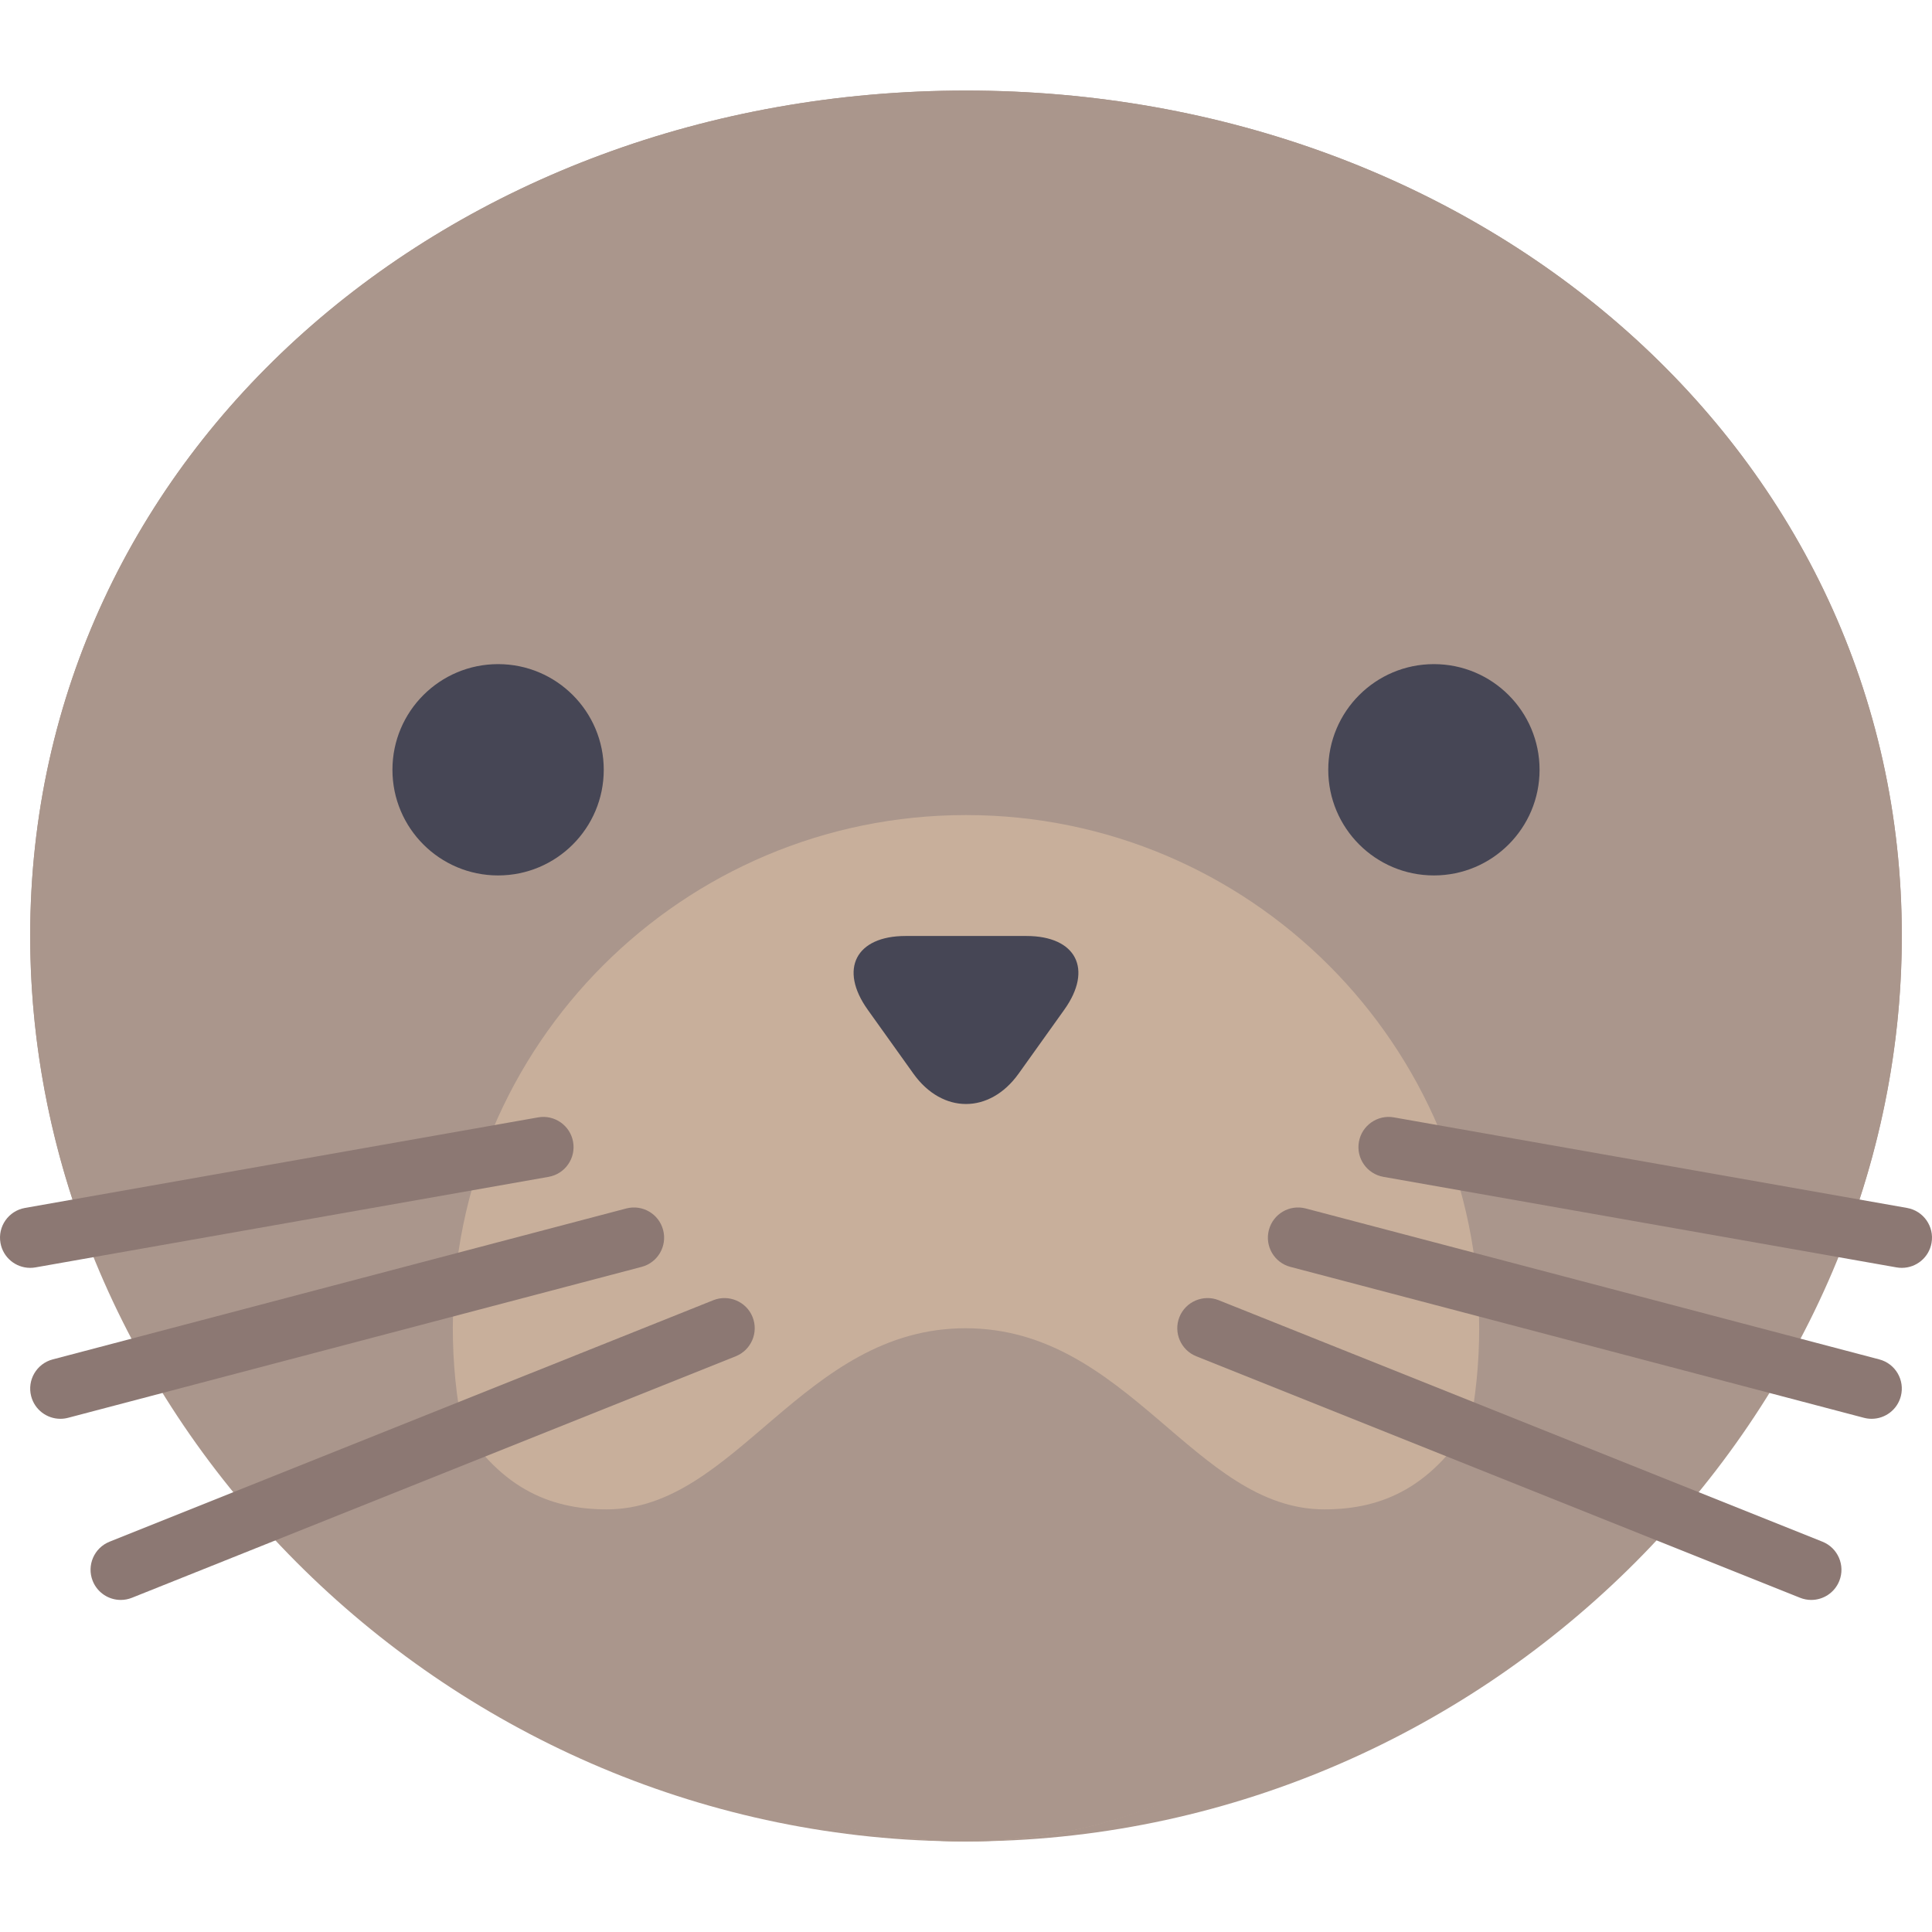
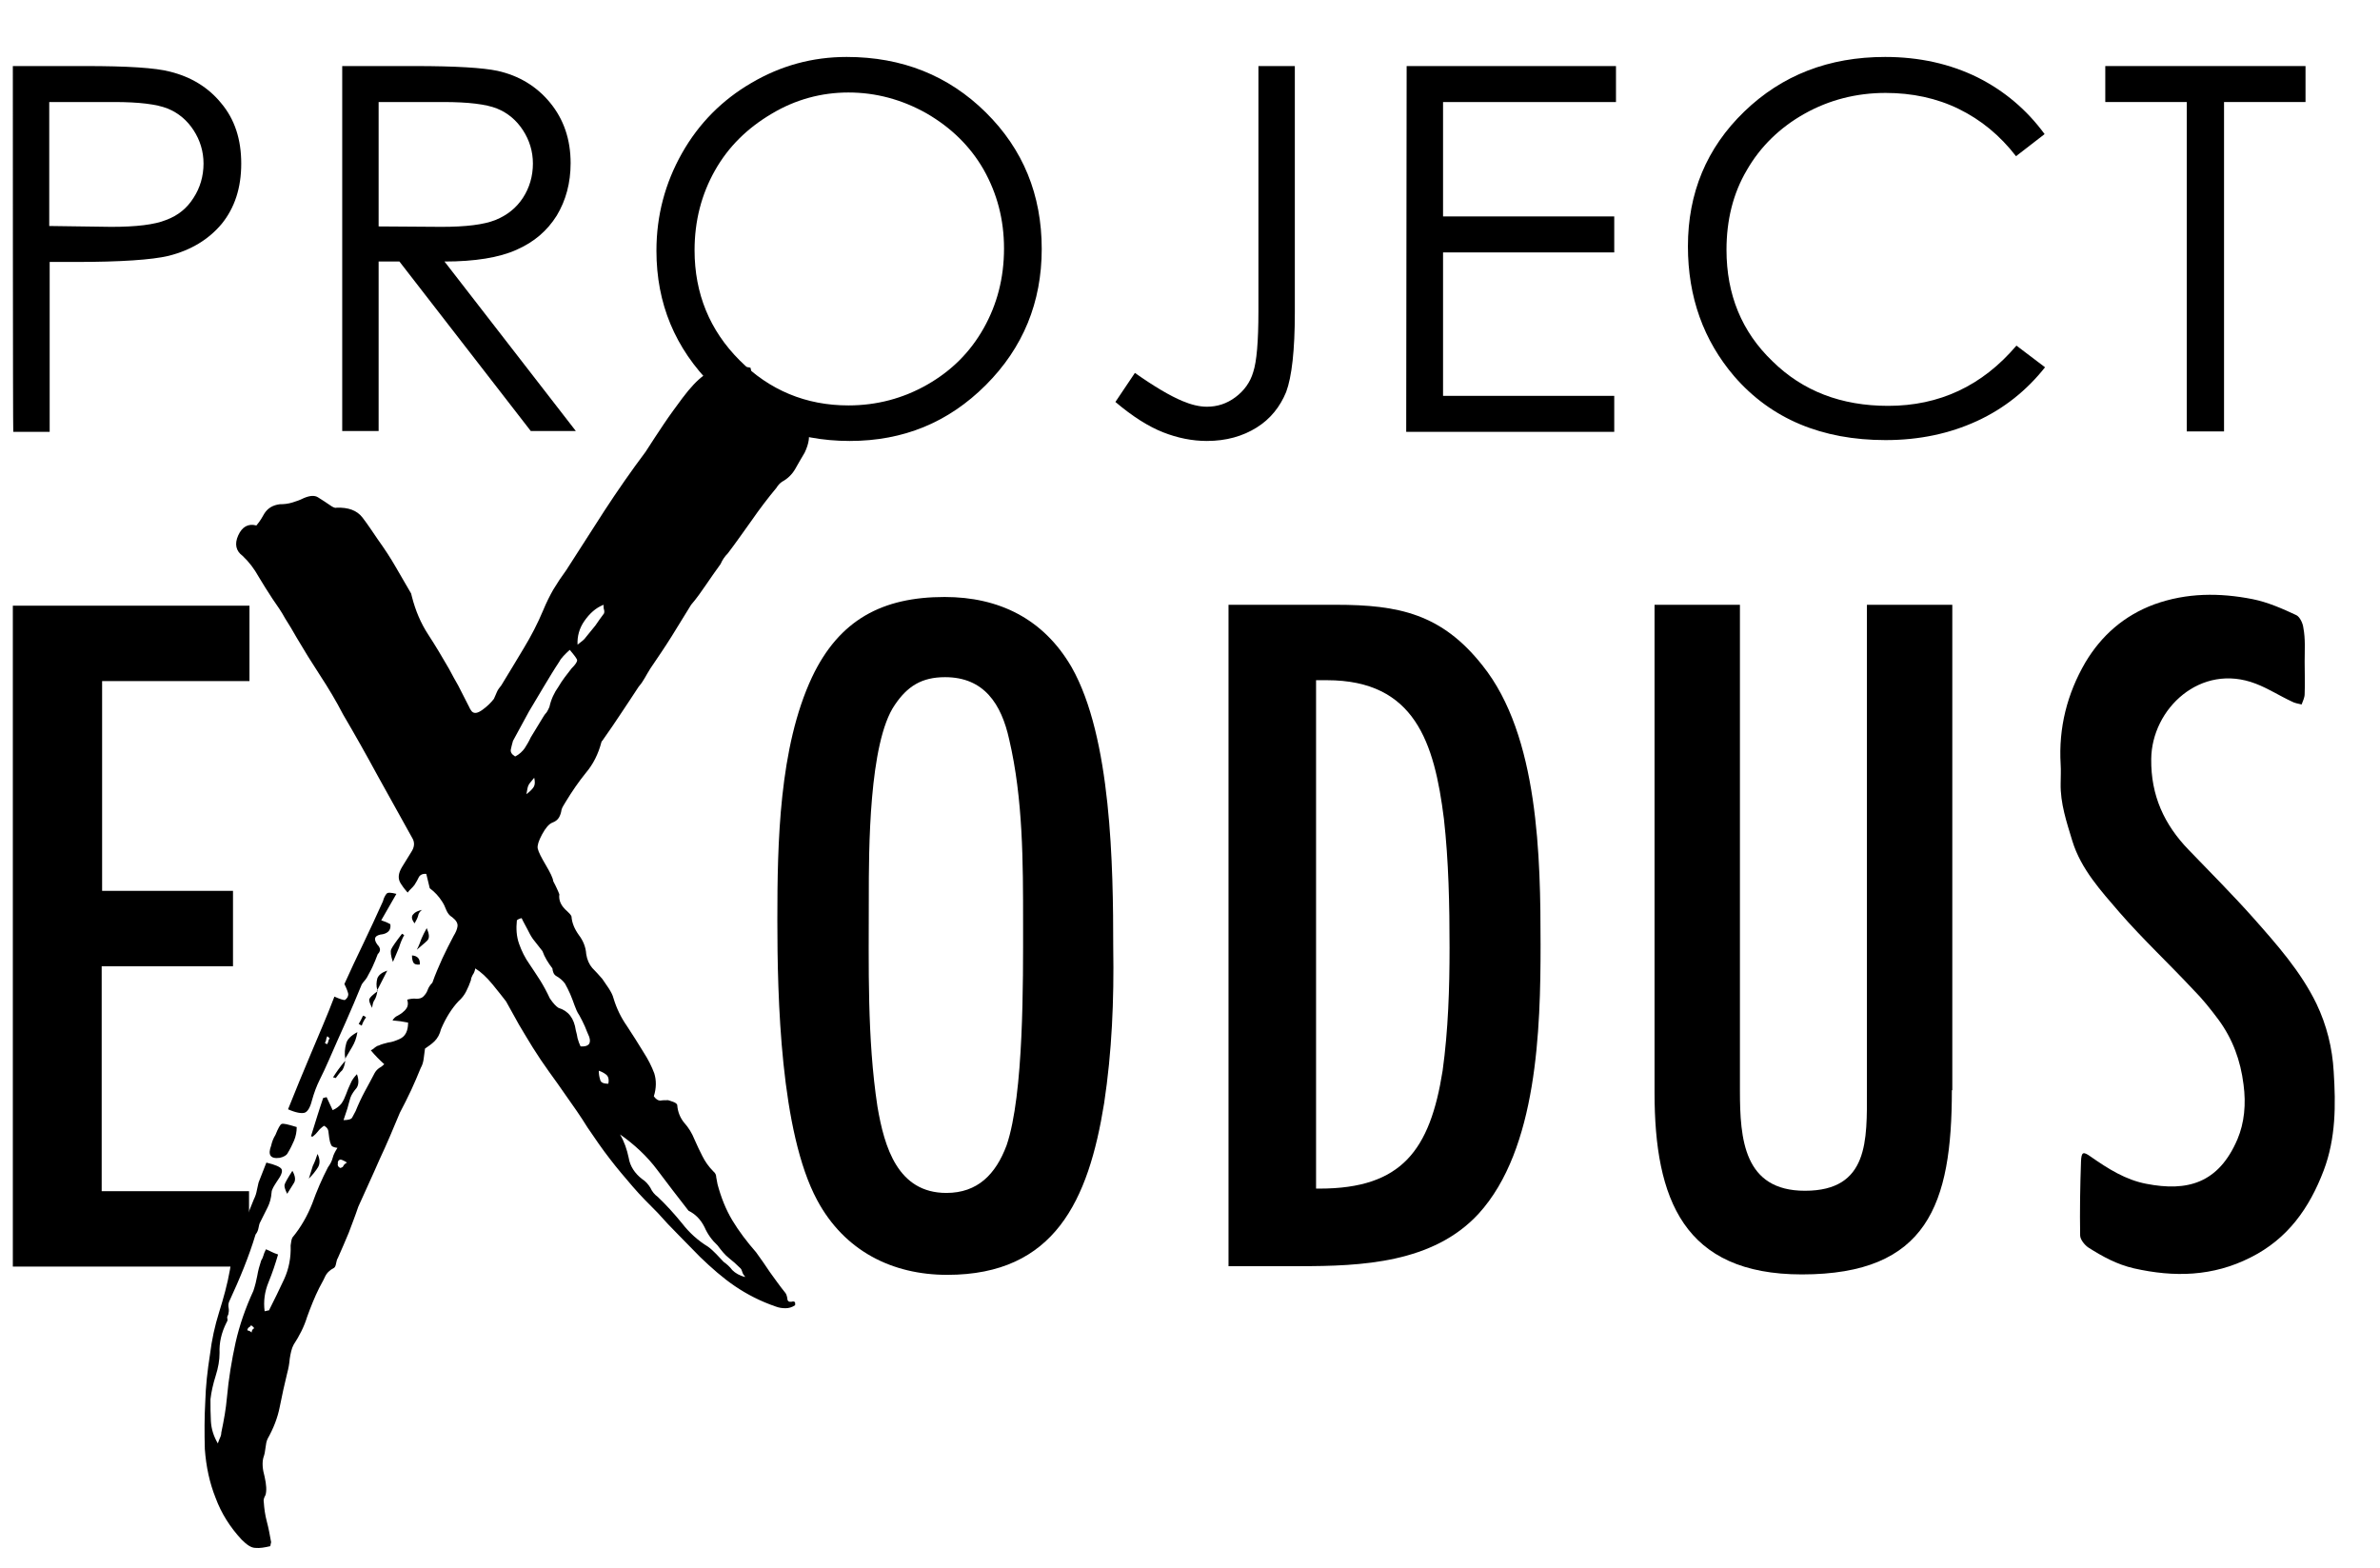
- <svg xmlns="http://www.w3.org/2000/svg" height="40" width="40" version="1.1" viewBox="0 0 511.998 511.998" xml:space="preserve">
-   <path style="fill:#AA968C;" d="M503.999,247.999c0,128.13-111.033,240-248,240S8,376.129,8,247.999s111.033-224,248-224     S503.999,119.869,503.999,247.999z" />
-   <path style="fill:#AA968C;" d="M255.999,23.999C119.033,23.999,8,119.868,8,247.999c0,24.631,4.138,48.647,11.74,71.397     c25.518,34.29,66.232,56.602,112.26,56.602c53.893,0,100.6-30.495,124-75.13c23.4,44.636,70.107,75.13,124,75.13     c46.028,0,86.743-22.312,112.26-56.602c7.602-22.75,11.74-46.767,11.74-71.397C503.999,119.868,392.966,23.999,255.999,23.999z" />
-   <circle style="fill:#C8AF9B;" cx="256" cy="351.999" r="136" />
-   <g>
-     <circle style="fill:#464655;" cx="132" cy="203.999" r="28" />
-     <circle style="fill:#464655;" cx="380" cy="203.999" r="28" />
-     <path style="fill:#464655;" d="M269.949,284.516c-7.672,10.741-20.227,10.741-27.899,0l-12.101-16.941       c-7.672-10.741-3.15-19.53,10.05-19.53h32c13.2,0,17.723,8.788,10.05,19.53L269.949,284.516z" />
-   </g>
-   <path style="fill:#AA968C;" d="M 350.964 399.998 C 316.628 399.998 299.021 351.998 255.882 351.998 C 212.742 351.998 195.135 399.998 160.801 399.998 C 145.395 399.998 131.723 394.147 120.621 374.798 C 131.595 439.03 187.893 487.998 255.881 487.998 C 323.868 487.998 380.168 439.03 391.14 374.798 C 380.04 394.148 366.368 399.998 350.964 399.998 Z" />
-   <g>
-     <path style="fill:#8C7873;" d="M32,423.998c-3.172,0-6.18-1.906-7.43-5.031c-1.641-4.105,0.359-8.758,4.461-10.402l160.008-64       c4.062-1.617,8.758,0.352,10.398,4.457s-0.359,8.758-4.461,10.402l-160.008,64C34,423.811,32.992,423.998,32,423.998z" />
-     <path style="fill:#8C7873;" d="M15.992,375.995c-3.547,0-6.781-2.375-7.727-5.965c-1.125-4.273,1.422-8.648,5.695-9.773l152-40       c4.289-1.121,8.648,1.426,9.773,5.703c1.125,4.273-1.422,8.648-5.695,9.773l-152,40C17.351,375.913,16.672,375.995,15.992,375.995z       " />
-     <path style="fill:#8C7873;" d="M7.992,335.995c-3.812,0-7.187-2.73-7.867-6.609c-0.773-4.352,2.133-8.5,6.484-9.27l136-24       c4.328-0.77,8.508,2.141,9.266,6.488c0.773,4.352-2.133,8.5-6.484,9.27l-136,24C8.922,335.956,8.453,335.995,7.992,335.995z" />
-     <path style="fill:#8C7873;" d="M480,423.998c3.172,0,6.18-1.906,7.43-5.031c1.641-4.105-0.359-8.758-4.461-10.402l-160.008-64       c-4.063-1.617-8.758,0.352-10.398,4.457s0.359,8.758,4.461,10.402l160.008,64C478,423.811,479.007,423.998,480,423.998z" />
-     <path style="fill:#8C7873;" d="M496.007,375.995c3.547,0,6.781-2.375,7.727-5.965c1.125-4.273-1.422-8.648-5.695-9.773l-152-40       c-4.289-1.121-8.648,1.426-9.773,5.703c-1.125,4.273,1.422,8.648,5.695,9.773l152,40       C494.648,375.913,495.328,375.995,496.007,375.995z" />
-     <path style="fill:#8C7873;" d="M504.007,335.995c3.813,0,7.188-2.73,7.867-6.609c0.773-4.352-2.133-8.5-6.484-9.27l-136-24       c-4.328-0.77-8.508,2.141-9.266,6.488c-0.773,4.352,2.133,8.5,6.484,9.27l136,24C503.078,335.956,503.546,335.995,504.007,335.995z       " />
+ <svg xmlns="http://www.w3.org/2000/svg" width="100%" height="100%" viewBox="0 0 41 27" version="1.1" xml:space="preserve" style="fill-rule:evenodd;clip-rule:evenodd;stroke-linejoin:round;stroke-miterlimit:2;">
+   <g transform="matrix(1,0,0,1,-695,-904)">
+     <g id="logo.svg" transform="matrix(0.0746613,0,0,0.0746613,692.369,888.242)">
+       <path d="M567,363.7C567,366.2 567.1,368.7 567,371.2C567,372 566.6,372.8 566.3,373.6C565.5,373.4 564.7,373.3 564,372.9C561.2,371.6 558.6,369.9 555.7,368.8C543,363.9 531.7,374.6 531.6,386.2C531.5,394.6 534.6,401.3 540.2,407.1C545.2,412.3 550.4,417.5 555.2,422.9C560.6,429 566.1,435.2 569.7,442.6C572.1,447.6 573.4,452.9 573.7,458.3C574.2,466 574.2,473.7 571.4,481.1C568.1,489.8 563.1,496.9 554.5,501.2C545.8,505.6 536.9,505.8 527.6,503.7C523.7,502.8 520.4,501 517.1,498.9C516.2,498.3 515.2,497 515.2,496.1C515.1,490.4 515.2,484.7 515.4,479C515.5,476.8 515.9,476.7 517.6,477.9C521.6,480.7 525.7,483.3 530.5,484.2C539.8,486 547.1,484.2 551.5,473.9C553.1,470.1 553.5,465.8 552.9,461.3C552.2,455.7 550.4,450.8 547.1,446.3C545.3,443.9 543.4,441.5 541.3,439.4C535.7,433.4 529.7,427.8 524.3,421.6C520,416.6 515.4,411.6 513.4,405.1C512.1,400.8 510.6,396.4 510.7,391.8C510.7,390.3 510.8,388.9 510.7,387.4C510.2,379 512.2,371.1 516.4,363.9C520.1,357.7 525.3,353.1 532.3,350.5C539.8,347.8 547.4,347.8 555,349.3C558.5,350 561.9,351.5 565.1,353C565.9,353.4 566.6,354.9 566.7,355.9C567.2,358.5 567,361.1 567,363.7" style="fill-rule:nonzero;" />
+       <path d="M38.2,503.3L38.2,350.8L92.8,350.8L92.8,368.2L58.8,368.2L58.8,416.6L89,416.6L89,434L58.7,434L58.7,485.9L92.7,485.9L92.7,499.6L90.8,503.3L38.2,503.3Z" style="fill-rule:nonzero;" />
+       <path d="M46.6,234.6L46.6,263.2L60.9,263.4C66.7,263.4 70.9,262.9 73.6,261.8C76.3,260.8 78.4,259.1 79.9,256.7C81.4,254.4 82.2,251.7 82.2,248.8C82.2,246 81.4,243.4 79.9,241.1C78.4,238.8 76.4,237.1 73.9,236.1C71.4,235.1 67.3,234.6 61.6,234.6L46.6,234.6ZM38.2,226.3L55,226.3C64.6,226.3 71.1,226.7 74.5,227.6C79.3,228.8 83.3,231.2 86.3,234.9C89.4,238.6 90.9,243.2 90.9,248.8C90.9,254.4 89.4,259 86.4,262.7C83.4,266.3 79.3,268.8 74.1,270.1C70.3,271 63.1,271.5 52.7,271.5L46.7,271.5L46.7,310.7L38.3,310.7C38.2,310.6 38.2,226.3 38.2,226.3Z" style="fill-rule:nonzero;" />
+       <path d="M122.6,234.6L122.6,263.3L137.1,263.4C142.7,263.4 146.9,262.9 149.6,261.8C152.3,260.7 154.4,259 155.9,256.7C157.4,254.4 158.2,251.7 158.2,248.8C158.2,246 157.4,243.4 155.9,241.1C154.4,238.8 152.4,237.1 149.9,236.1C147.4,235.1 143.3,234.6 137.5,234.6L122.6,234.6ZM114.2,226.3L131,226.3C140.4,226.3 146.7,226.7 150,227.4C155,228.5 159.1,231 162.2,234.8C165.3,238.6 166.9,243.2 166.9,248.7C166.9,253.3 165.8,257.3 163.7,260.8C161.5,264.3 158.5,266.9 154.4,268.7C150.4,270.5 144.8,271.4 137.8,271.4L168.1,310.5L157.7,310.5L127.4,271.4L122.6,271.4L122.6,310.5L114.2,310.5C114.2,310.6 114.2,226.3 114.2,226.3Z" style="fill-rule:nonzero;" />
+       <path d="M231,232.4C224.8,232.4 218.8,234 213.3,237.3C207.7,240.6 203.3,244.9 200.2,250.4C197.1,255.9 195.5,262 195.5,268.8C195.5,278.8 199,287.3 205.9,294.2C212.8,301.1 221.2,304.6 231,304.6C237.5,304.6 243.6,303 249.2,299.8C254.8,296.6 259.1,292.3 262.2,286.8C265.3,281.3 266.9,275.2 266.9,268.4C266.9,261.7 265.3,255.7 262.2,250.2C259.1,244.8 254.7,240.5 249,237.2C243.3,234 237.3,232.4 231,232.4M230.6,224.2C243.4,224.2 254.1,228.5 262.7,237C271.3,245.5 275.6,256 275.6,268.5C275.6,280.8 271.3,291.3 262.7,299.9C254.1,308.5 243.7,312.8 231.3,312.8C218.8,312.8 208.2,308.5 199.6,300C191,291.4 186.7,281.1 186.7,268.9C186.7,260.8 188.7,253.3 192.6,246.4C196.5,239.5 201.9,234.1 208.6,230.2C215.4,226.2 222.7,224.2 230.6,224.2" style="fill-rule:nonzero;" />
+       <path d="M325.6,226.3L334,226.3L334,283.2C334,291.9 333.3,298 332,301.5C330.6,304.9 328.4,307.7 325.2,309.7C322,311.7 318.2,312.8 313.7,312.8C310.3,312.8 306.9,312.1 303.6,310.8C300.3,309.5 296.6,307.2 292.6,303.8L297.1,297.1C301.5,300.2 305.2,302.4 308.1,303.6C310,304.4 311.9,304.9 313.7,304.9C316.1,304.9 318.3,304.2 320.3,302.7C322.3,301.2 323.7,299.3 324.4,296.9C325.2,294.5 325.6,289.8 325.6,282.9L325.6,226.3Z" style="fill-rule:nonzero;" />
+       <path d="M359.8,226.3L408.1,226.3L408.1,234.6L368.2,234.6L368.2,261L407.7,261L407.7,269.3L368.2,269.3L368.2,302.4L407.7,302.4L407.7,310.7L359.7,310.7L359.8,226.3Z" style="fill-rule:nonzero;" />
+       <path d="M507,242L500.4,247.1C496.7,242.3 492.3,238.7 487.2,236.2C482.1,233.7 476.4,232.5 470.3,232.5C463.6,232.5 457.3,234.1 451.6,237.3C445.9,240.5 441.4,244.9 438.3,250.3C435.1,255.7 433.6,261.9 433.6,268.7C433.6,279 437.1,287.6 444.2,294.4C451.2,301.3 460.1,304.7 470.9,304.7C482.7,304.7 492.6,300.1 500.5,290.8L507.1,295.8C502.9,301.1 497.7,305.3 491.4,308.2C485.1,311.1 478.1,312.6 470.3,312.6C455.6,312.6 443.9,307.7 435.4,297.9C428.3,289.6 424.7,279.6 424.7,267.9C424.7,255.6 429,245.2 437.7,236.8C446.4,228.4 457.2,224.2 470.2,224.2C478.1,224.2 485.2,225.8 491.5,228.9C497.7,232 502.9,236.4 507,242" style="fill-rule:nonzero;" />
+       <path d="M521,234.6L521,226.3L567.2,226.3L567.2,234.6L548.4,234.6L548.4,310.6L539.8,310.6L539.8,234.6L521,234.6Z" style="fill-rule:nonzero;" />
+       <path d="M268.1,381.7C266.3,373.5 262.3,367.3 253.3,367.3C247.9,367.3 244.6,369.4 241.7,373.7C235.7,382.4 235.7,407.3 235.7,418.1C235.7,434.1 235.3,450.6 237.7,466.4C239.3,475.8 242.4,486.3 253.6,486.3C260.8,486.3 265,482 267.5,475.3C271.5,463.6 271.3,437.3 271.3,424.1C271.3,410 271.3,395.4 268.1,381.7M290,465.6C286.4,488 278.6,505.2 253.8,505.2C241.1,505.2 230.1,499.7 223.8,488C215.3,472.2 214.6,441.3 214.6,423.3C214.6,405.5 215,383.5 222.6,367.3C228.9,354 238.9,348.8 253.2,348.8C265.7,348.8 276,353.8 282.5,365C291.7,381.2 292.1,411 292.1,429.7C292.3,441.8 291.8,453.7 290,465.6" style="fill-rule:nonzero;" />
+       <path d="M339.7,485.3C358.7,485.3 365.2,476.4 368.1,458.1C369.4,448.7 369.7,439.1 369.7,429.7C369.7,419.9 369.5,409.8 368.4,400C366.2,382.4 361.7,368 341.4,368L338.9,368L338.9,485.3L339.7,485.3ZM343.5,350.6C358,350.6 367.9,352.7 377.3,364.6C390.3,380.8 390.7,409 390.7,429.1C390.7,448.3 390,476.2 376.4,491.1C365.9,502.5 349.4,503.2 335,503.2L318.7,503.2L318.7,350.6L343.5,350.6Z" style="fill-rule:nonzero;" />
+       <path d="M485.6,462.6C485.6,488.9 480,505.1 451,505.1C423.7,505.1 417,487.7 417,463.2L417,350.6L436.7,350.6L436.7,462.7C436.7,473.9 437.6,485.8 451.7,485.8C466.5,485.8 466,474.1 466,462.7L466,350.6L485.7,350.6L485.7,462.6L485.6,462.6Z" style="fill-rule:nonzero;" />
+       <path d="M122.4,439.7L122.2,439.6L122.4,439.6L122.4,439.7ZM112.7,459.8C112.5,459.7 112.4,459.7 112.4,459.7C112.3,459.7 112.2,459.7 112.1,459.6C112.8,458.5 113.7,457.2 114.9,455.8C114.8,456.6 114.6,457.4 114.2,458C113.6,458.5 113.2,459.2 112.7,459.8ZM118,447.3C118.5,446.5 118.8,445.8 119,445.4C119.1,445.4 119.4,445.5 119.7,445.8C119.4,446.2 119,446.8 118.7,447.7L118,447.3ZM122.3,439.5C122,438.5 122.1,437.6 122.3,436.8C122.6,436 123.4,435.4 124.6,435L122.3,439.5ZM121.1,443.6C120.5,442.5 120.3,441.8 120.5,441.5C120.6,441.2 121.2,440.6 122.3,439.8C122.2,440.5 122,441.2 121.7,441.7C121.3,442.2 121.2,442.9 121.1,443.6ZM125.9,433C125.4,431.6 125.3,430.6 125.5,430.1C125.7,429.6 126.6,428.3 128,426.5C128.3,426.7 128.5,426.8 128.5,426.8C128,427.7 127.6,428.7 127.3,429.7C126.9,430.7 126.4,431.8 125.9,433ZM122.2,439.8L122.2,439.6L122.4,439.7L122.2,439.8ZM114.8,441.8C115.4,441.4 115.6,440.9 115.6,440.4C115.5,439.9 115.2,439.1 114.7,438.1C116.1,435 117.6,431.8 119.1,428.7C120.6,425.6 122.1,422.3 123.6,419C123.8,418.2 124.1,417.7 124.4,417.3C124.7,416.9 125.5,417 126.7,417.3L123.2,423.4C123.7,423.6 124,423.7 124.3,423.8C124.6,423.9 124.9,424.1 125.3,424.3C125.5,425.5 124.9,426.3 123.6,426.6C121.7,426.8 121.3,427.6 122.3,429C123.1,429.8 123.1,430.5 122.4,431.2C122,432.3 121.6,433.2 121.2,434.1C120.8,435 120.3,435.8 119.9,436.6C119.7,436.9 119.5,437.2 119.3,437.4C119.1,437.6 118.9,437.9 118.7,438.2C117.5,441.1 116.3,444 115,446.9C113.7,449.8 112.4,452.7 111.1,455.7C110.4,457.3 109.7,458.8 109,460.2C108.3,461.6 107.7,463.2 107.2,465C106.8,466.6 106.2,467.6 105.5,467.8C104.8,468 103.5,467.8 101.7,467C103.4,462.7 105.2,458.4 107,454.1C108.8,449.8 110.7,445.5 112.4,441C113.7,441.6 114.5,441.8 114.8,441.8ZM110.7,452C110.9,451.7 111,451.4 111,451.3C111,451.2 111.1,450.9 111.3,450.6C111,450.4 110.8,450.2 110.8,450.1C110.6,450.4 110.5,450.7 110.5,450.9C110.5,451.1 110.4,451.4 110.2,451.7C110.5,451.9 110.7,452 110.7,452ZM133.7,425.2C134.3,426.6 134.4,427.5 133.8,428.1C133.2,428.7 132.4,429.3 131.4,430.2C131.9,429.3 132.2,428.4 132.5,427.6C132.8,426.9 133.2,426.1 133.7,425.2ZM117.7,449.2C117.5,450.5 117.1,451.6 116.5,452.6C115.9,453.6 115.4,454.5 114.9,455.3C114.7,454.1 114.8,453 115.1,451.9C115.3,450.9 116.2,450 117.7,449.2ZM221.6,309.9C222.2,311.6 221.9,313.4 220.9,315.5C220.1,316.8 219.4,318.1 218.7,319.3C218,320.5 217,321.5 215.7,322.2C215.1,322.6 214.7,323.1 214.4,323.6C212.4,326 210.5,328.5 208.7,331.1C206.9,333.6 205.1,336.2 203.2,338.7C202.4,339.5 201.9,340.3 201.5,341.2C200.4,342.7 199.3,344.3 198.2,345.9C197.1,347.5 196,349.1 194.7,350.6C193.2,353 191.7,355.5 190.2,357.9C188.7,360.3 187,362.8 185.3,365.3C184.8,366.1 184.4,366.8 184,367.5C183.6,368.2 183.2,368.8 182.6,369.5C181.2,371.7 179.8,373.7 178.5,375.7C177.2,377.7 175.8,379.7 174.4,381.7C174.3,381.9 174.2,382 174.2,382C174.1,382 174.1,382.1 174,382.3C173.3,385 172.1,387.4 170.4,389.4C168.7,391.5 167.2,393.7 165.8,396C165.6,396.3 165.4,396.7 165.2,397C165,397.3 164.9,397.6 164.8,397.9C164.7,398.6 164.5,399.2 164.2,399.7C163.9,400.2 163.4,400.6 162.6,400.9C161.9,401.2 161.1,402.1 160.3,403.6C159.5,405.1 159.2,406.1 159.3,406.8C159.5,407.7 160.2,409 161.2,410.7C162.2,412.4 162.8,413.6 162.9,414.4C163.2,415 163.5,415.5 163.7,416C163.9,416.4 164.1,416.9 164.3,417.4C164.1,418.8 164.7,420.1 166.1,421.3C166.3,421.5 166.5,421.7 166.7,421.9C166.9,422.1 167,422.3 167.1,422.5C167.2,424 167.8,425.4 168.8,426.8C169.8,428.1 170.4,429.6 170.5,431.2C170.7,432.5 171.2,433.6 171.9,434.4C172.7,435.2 173.4,436 174.2,436.9C174.7,437.6 175.2,438.4 175.7,439.1C176.2,439.9 176.6,440.6 176.8,441.4C177.5,443.7 178.5,445.8 179.9,447.8C181.2,449.8 182.5,451.8 183.7,453.8C184.8,455.5 185.6,457.1 186.2,458.7C186.7,460.3 186.7,462.1 186.1,464C186.6,464.7 187.1,465 187.6,465C188.1,464.9 188.7,464.9 189.4,464.9C189.7,465 190.1,465.1 190.6,465.3C191.1,465.5 191.4,465.7 191.5,466C191.6,467.6 192.2,469 193.1,470.1C194.1,471.2 194.9,472.5 195.5,474C196.1,475.4 196.7,476.6 197.3,477.8C197.9,479 198.7,480.2 199.9,481.4C200.3,481.7 200.5,482.2 200.5,482.7C200.6,483.2 200.7,483.8 200.8,484.3C201.6,487.3 202.7,490.1 204.2,492.6C205.7,495.1 207.6,497.6 209.7,500C210.8,501.5 211.9,503.1 212.9,504.6C214,506.1 215.1,507.7 216.4,509.3C216.6,509.5 216.8,510 216.9,510.6C216.9,511.3 217.3,511.5 217.9,511.4C218.6,511.2 218.8,511.5 218.7,512.2C218,512.7 217.2,512.9 216.5,512.9C215.7,512.9 215,512.8 214.2,512.5C210.7,511.3 207.6,509.7 204.8,507.8C202,505.9 199.4,503.6 196.8,501.1C195.1,499.4 193.5,497.7 191.8,496C190.1,494.3 188.5,492.6 187,490.9C185,488.9 183,486.9 181.2,484.8C179.4,482.7 177.6,480.6 176,478.5C174.2,476.2 172.5,473.7 170.8,471.2C169.2,468.6 167.5,466.2 165.8,463.8C164.5,461.9 163.2,460.1 161.9,458.3C160.6,456.5 159.4,454.7 158.2,452.8C157.1,451 156,449.2 155,447.5C154,445.7 153,443.9 152,442.1C151.3,441.2 150.3,439.9 148.9,438.2C147.5,436.5 146.2,435.3 144.9,434.5C144.8,435.1 144.6,435.6 144.3,436C144.1,436.4 143.9,436.8 143.9,437.2C143.6,438.1 143.2,439 142.8,439.8C142.4,440.6 141.8,441.4 141,442.1C139.5,443.7 138.1,445.9 137,448.5C136.7,449.7 136.2,450.6 135.5,451.3C134.8,452 134,452.5 133.3,453C133.2,453.7 133.1,454.5 133,455.3C132.9,456.1 132.7,456.8 132.3,457.5C131.6,459.2 130.9,460.9 130.1,462.6C129.3,464.3 128.4,466.1 127.5,467.8C126,471.4 124.5,475 122.8,478.6C121.2,482.3 119.5,485.9 117.9,489.5C117.2,491.6 116.4,493.6 115.7,495.5C114.9,497.4 114.1,499.3 113.2,501.3C113,501.6 112.9,502 112.8,502.5C112.7,503 112.6,503.4 112.3,503.6C111.3,504.1 110.6,504.8 110.2,505.7C109.8,506.6 109.3,507.4 108.9,508.2C107.8,510.4 106.9,512.7 106.1,514.9C105.4,517.2 104.3,519.3 103,521.3C102.5,522.2 102.3,523.3 102.1,524.5C102,525.7 101.8,526.8 101.5,527.9C100.9,530.4 100.3,533 99.8,535.6C99.3,538.2 98.3,540.7 97,543C96.7,543.6 96.6,544.3 96.5,545.1C96.4,545.9 96.3,546.6 96,547.4C95.7,548.6 95.8,550 96.3,551.8C96.7,553.6 96.8,555 96.5,556C96.1,556.7 96,557.2 96.1,557.6C96.2,559.1 96.4,560.6 96.8,562.1C97.2,563.6 97.5,565.2 97.8,566.9C97.8,566.9 97.7,567.2 97.6,567.8C96.3,568.1 95.2,568.3 94.2,568.2C93.2,568.2 92.2,567.5 91,566.3C88.3,563.4 86.3,560.2 85,556.7C83.6,553.2 82.8,549.5 82.5,545.4C82.4,541.7 82.4,538 82.6,534.5C82.7,530.9 83.1,527.3 83.7,523.5C84.1,520.2 84.8,517 85.8,513.8C86.8,510.6 87.7,507.4 88.3,504C88.4,503.3 88.5,502.6 88.7,501.8C88.9,501.1 89.1,500.3 89.5,499.5C90.1,497.4 90.8,495.4 91.5,493.5C92.3,491.6 93,489.7 93.8,487.8C94.2,487 94.4,486.3 94.5,485.7C94.6,485.1 94.8,484.5 94.9,483.9L96.7,479.3C98.8,479.8 99.9,480.3 100.2,480.8C100.5,481.4 100.1,482.3 99.1,483.7C98.8,484.2 98.5,484.6 98.3,485C98.1,485.4 97.9,485.8 97.9,486.2C97.8,487.5 97.5,488.6 97,489.6C96.5,490.6 95.9,491.8 95.3,493C95.1,493.3 95,493.8 94.9,494.3C94.8,494.9 94.6,495.4 94.2,495.9C92.7,500.9 90.6,506 88.1,511.4C87.9,511.9 87.9,512.4 88,512.9C88.1,513.4 88,513.9 87.9,514.4C87.7,514.7 87.6,515 87.7,515.3C87.8,515.6 87.7,515.9 87.5,516.2C86.3,518.6 85.8,520.9 85.9,523.2C85.9,524.9 85.6,526.6 85,528.5C84.4,530.4 84,532.2 83.8,533.9C83.8,535.6 83.8,537.3 83.9,539C84,540.7 84.5,542.4 85.5,544.1C85.7,543.6 85.8,543.2 86,542.8C86.2,542.4 86.3,542 86.3,541.6C86.6,540.1 86.9,538.7 87.1,537.4C87.3,536.1 87.5,534.8 87.6,533.5C88,529.1 88.7,524.9 89.6,520.8C90.5,516.8 91.9,512.8 93.7,508.9C94.1,507.7 94.4,506.5 94.6,505.4C94.8,504.2 95.1,503.1 95.5,501.9C95.7,501.6 95.9,501.2 96,500.8C96.1,500.4 96.3,499.9 96.6,499.3C97.1,499.5 97.5,499.7 97.9,499.9C98.3,500.1 98.8,500.3 99.4,500.5C98.8,502.6 98.1,504.7 97.2,506.9C96.3,509.1 96,511.3 96.3,513.6C97,513.4 97.3,513.4 97.3,513.4C98.5,511 99.7,508.6 100.8,506.2C101.9,503.8 102.4,501.2 102.3,498.4C102.4,497.6 102.5,497 102.7,496.6C104.7,494.2 106.2,491.5 107.3,488.7C108.3,485.9 109.5,483.1 110.9,480.4C111.4,479.7 111.8,479 112,478.2C112.2,477.4 112.6,476.7 113.1,475.9C112.3,475.8 111.7,475.6 111.6,475.1C111.4,474.7 111.3,474.2 111.2,473.6C111.1,473.1 111.1,472.5 111,472C110.9,471.5 110.6,471.1 110,470.8C109.4,471.2 108.9,471.7 108.6,472.1C108.3,472.5 107.8,473 107.4,473.3C107.3,473.3 107.1,473.3 107,473.2C107.5,471.7 107.9,470.2 108.4,468.7C108.9,467.2 109.3,465.8 109.8,464.4L110.6,464.2L112,467.2C112.9,466.8 113.5,466.3 114,465.7C114.5,465 114.8,464.3 115.1,463.5C115.4,462.7 115.7,461.9 116.1,461.1C116.4,460.3 117,459.5 117.6,458.9C118.1,460.3 118,461.4 117.5,462.1C116.9,462.8 116.4,463.5 116.1,464.3C115.9,465.1 115.6,465.9 115.4,466.8C115.1,467.7 114.8,468.6 114.5,469.5C115.6,469.5 116.3,469.3 116.5,468.9C116.7,468.5 117,468 117.3,467.4C117.9,465.9 118.6,464.4 119.4,462.9C120.2,461.4 121,460 121.7,458.6C122,458.1 122.3,457.8 122.7,457.5C123.1,457.3 123.5,457 123.9,456.6C122.8,455.6 121.8,454.6 120.8,453.4C121.2,453.2 121.5,453 121.8,452.7C122.1,452.5 122.4,452.3 122.6,452.3C123.2,452 124,451.8 124.8,451.6C125.7,451.5 126.5,451.2 127.4,450.8C128.8,450.2 129.4,448.9 129.4,447C128.8,446.9 128.2,446.8 127.7,446.7C127.1,446.6 126.5,446.6 125.8,446.5C126.1,446 126.5,445.6 127,445.4C127.5,445.1 127.9,444.9 128.3,444.5C128.7,444.2 129,443.8 129.2,443.4C129.4,442.9 129.4,442.4 129.2,441.7C130,441.5 130.7,441.4 131.3,441.5C131.9,441.5 132.5,441.4 132.9,441C133.3,440.6 133.7,440.1 133.9,439.5C134.1,438.9 134.5,438.3 135,437.8C135.7,435.8 136.5,434 137.3,432.2C138.1,430.5 139,428.7 139.9,427C140.4,426.2 140.7,425.5 140.8,424.8C140.9,424.1 140.5,423.4 139.6,422.7C138.9,422.3 138.5,421.7 138.2,421C137.9,420.2 137.6,419.6 137.2,419C136.5,417.9 135.6,416.9 134.4,416L133.6,412.7C132.8,412.6 132.2,412.9 131.9,413.4C131.6,414 131.3,414.6 130.9,415.2C130.7,415.5 130.4,415.8 130.1,416.1C129.8,416.4 129.5,416.7 129.3,417C128.5,416.1 128,415.4 127.7,414.9C127,413.8 127.1,412.6 128,411.1L130.1,407.7C130.9,406.5 131,405.4 130.3,404.3C127.6,399.4 124.9,394.6 122.3,389.9C119.7,385.1 117.1,380.5 114.4,375.9C112.8,372.8 111,369.8 109.1,366.9C107.2,364 105.4,361.1 103.7,358.2C102.8,356.6 101.9,355.1 101,353.7C100.2,352.2 99.2,350.8 98.1,349.2C97,347.5 95.9,345.8 94.9,344.1C93.9,342.3 92.7,340.7 91.2,339.3C89.7,338.2 89.3,336.6 90.2,334.6C91.1,332.6 92.5,331.8 94.4,332.3C94.8,331.8 95.2,331.3 95.5,330.8C95.8,330.3 96,329.9 96.2,329.6C97,328.3 98.2,327.6 99.8,327.4C100.8,327.4 101.7,327.3 102.7,327C103.7,326.7 104.5,326.4 105.3,326C106.7,325.4 107.8,325.3 108.6,325.8C109.4,326.3 110.5,327 111.8,327.9C112.3,328.2 112.7,328.3 112.9,328.2C115.6,328.1 117.6,328.8 118.9,330.5C120.2,332.2 121.3,333.9 122.4,335.5C123.9,337.6 125.3,339.7 126.5,341.8C127.7,343.9 128.9,345.9 130.1,348L130.3,348.8C131.1,351.9 132.3,354.8 134,357.4C135.7,360 137.3,362.7 138.8,365.3C139.6,366.8 140.3,368.1 141,369.3L143.5,374.2C143.6,374.5 143.8,374.8 144.1,375.2C144.7,375.8 145.5,375.6 146.6,374.8C147.7,374 148.6,373.1 149.2,372.3C149.5,371.7 149.7,371.1 149.9,370.7C150.1,370.2 150.5,369.7 150.9,369.2C152.7,366.3 154.4,363.4 156.1,360.6C157.8,357.8 159.3,354.9 160.6,351.8C161.3,350.1 162.1,348.5 162.9,347.1C163.8,345.6 164.8,344.1 165.9,342.6C168.8,338.1 171.7,333.6 174.7,328.9C177.7,324.3 180.9,319.7 184.2,315.3C185.6,313.1 187,311 188.4,308.9C189.8,306.8 191.3,304.8 192.7,302.9C194.5,300.5 196.1,298.8 197.6,297.7C198.5,297 199.5,296.6 200.5,296.3C201.5,296 202.5,296.2 203.7,296.9C204.8,297.3 205.5,297.2 206,296.5C206.5,295.8 207.3,295.6 208.4,295.9C208.5,296.3 208.6,296.7 208.7,297.2C208.8,297.7 208.8,298.2 208.7,299C209.5,299.1 210.4,299.1 211.1,299.2C211.9,299.3 217,302.6 217.3,302.8C218.6,303.6 219.5,304.6 219.9,305.9C220.5,307.2 221,308.5 221.6,309.9ZM93.3,518.5C93.3,518.1 93.5,517.7 93.9,517.5C93.5,517 93.2,516.8 93.1,516.9C93,517.1 92.9,517.2 92.7,517.3C92.5,517.4 92.4,517.6 92.3,517.9C92.3,518 92.5,518.1 92.7,518.1C92.9,518.2 93.1,518.3 93.3,518.5ZM113.9,480.5C114.2,480.4 114.4,480.3 114.5,480C114.6,479.8 114.9,479.5 115.3,479.3C115,479.1 114.7,478.9 114.4,478.8C114.2,478.7 114,478.6 113.8,478.6C113.3,478.7 113.1,479.1 113.2,479.6C113.1,479.8 113.2,480 113.3,480.2C113.6,480.5 113.8,480.6 113.9,480.5ZM169.2,452.5C171,452.6 171.7,451.9 171.2,450.3C170.9,449.6 170.5,448.7 170.2,447.9C169.8,447 169.4,446.2 168.9,445.3C168.4,444.6 168.1,443.8 167.8,443C167.5,442.2 167.2,441.3 166.8,440.4C166.4,439.5 166,438.7 165.6,438C165.1,437.3 164.4,436.7 163.5,436.2C163.2,436 163,435.7 162.9,435.4C162.8,435.1 162.7,434.8 162.7,434.5C161.7,433.2 160.9,431.9 160.4,430.5L158.2,427.7C157.7,427 157.3,426.2 156.9,425.4C156.5,424.6 156,423.8 155.6,422.9C155.1,423 154.7,423.2 154.5,423.4C154.3,425.3 154.4,427.1 155,428.8C155.6,430.5 156.4,432.1 157.4,433.5C158.3,434.8 159.1,436.1 159.9,437.3C160.7,438.6 161.4,439.9 162.1,441.4C162.9,442.6 163.6,443.3 164.1,443.6C166.4,444.3 167.7,446 168.1,448.8C168.3,449.5 168.4,450 168.5,450.6C168.7,451.3 168.9,451.9 169.2,452.5ZM156.7,394.3C157.5,393.7 158.1,393.1 158.4,392.6C158.7,392.1 158.7,391.4 158.5,390.5C157.8,391.4 157.3,391.9 157.2,392.2C157,392.5 156.9,393.2 156.7,394.3ZM194.1,490.4C191.7,487.3 189.2,484.1 186.9,481C184.6,477.9 181.6,475.1 178.3,472.8C179.3,474.5 179.9,476.3 180.3,478.2C180.6,480.1 181.7,481.8 183.4,483.1C184.2,483.6 184.8,484.3 185.3,485.1C185.7,486 186.3,486.7 187,487.2C189,489.1 190.8,491.1 192.6,493.3C194.3,495.5 196.3,497.3 198.6,498.7C199.3,499.2 199.9,499.8 200.5,500.4C201.1,501 201.6,501.6 202.2,502.2C202.9,502.7 203.6,503.3 204.2,504.1C204.9,504.8 205.9,505.4 207.2,505.7C206.8,505.2 206.6,504.9 206.5,504.5C206.4,504.2 206.3,503.9 206.1,503.7C205.2,502.8 204.3,502 203.4,501.3C202.5,500.6 201.7,499.6 200.8,498.4C199.5,497.2 198.5,495.8 197.8,494.2C196.9,492.4 195.7,491.2 194.1,490.4ZM175.6,461.1C175.8,460.1 175.6,459.4 175.1,459C174.6,458.6 174,458.3 173.4,458.1C173.4,458.8 173.5,459.5 173.7,460.1C173.8,460.8 174.4,461.1 175.6,461.1ZM167.1,365.3C168,364.4 168.4,363.8 168.4,363.4C168.4,363.1 167.8,362.3 166.7,361C165.6,362 164.7,362.9 164.3,363.7C163.1,365.5 161.9,367.5 160.7,369.5C159.5,371.5 158.3,373.5 157.3,375.2L153.6,382C153.4,382.8 153.2,383.4 153.1,384C153,384.6 153.3,385.1 154.1,385.6C155.1,385.1 155.8,384.4 156.3,383.7C156.8,382.9 157.3,382.1 157.7,381.2L160.5,376.6C160.7,376.3 160.9,375.9 161.3,375.5C161.6,375.1 161.8,374.6 162,374.2C162.4,372.4 163.1,370.9 164.1,369.5C164.9,368.1 166,366.7 167.1,365.3ZM174.6,352.6C174.7,352.3 174.7,352 174.6,351.7C174.5,351.4 174.5,351 174.5,350.6C172.7,351.3 171.3,352.6 170.1,354.3C168.9,356 168.4,357.9 168.5,359.8C169.4,359.1 170.1,358.6 170.4,358.1C171.1,357.2 171.9,356.3 172.6,355.4C173.3,354.4 173.9,353.5 174.6,352.6ZM130.9,424.1C130.2,423.2 130.1,422.5 130.6,422C131,421.5 131.7,421.2 132.6,421C132.1,421.4 131.8,421.8 131.7,422.4C131.6,422.8 131.3,423.4 130.9,424.1ZM130.3,431.5C131.6,431.6 132.2,432.3 132.1,433.6C131.3,433.7 130.8,433.5 130.6,433.1C130.4,432.7 130.3,432.2 130.3,431.5ZM114.9,455.3C114.9,455.4 114.9,455.5 114.8,455.5C114.7,455.6 114.8,455.5 114.9,455.3ZM108.5,477.3C109.1,478.5 109.1,479.6 108.6,480.4C108.1,481.2 107.4,482.1 106.5,483C106.8,482 107.1,481 107.4,480.1C107.9,479.1 108.2,478.2 108.5,477.3ZM101.5,486.5C101,485.5 100.8,484.8 100.9,484.4C101,484 101.6,482.9 102.7,481.2C103.4,482.4 103.5,483.4 103,484.1C102.5,484.9 102,485.7 101.5,486.5ZM99.8,478.2C97.6,478.5 97,477.5 97.8,475.4C98,474.5 98.3,473.7 98.8,472.9C99.4,471.4 99.9,470.5 100.2,470.4C100.6,470.2 101.7,470.5 103.7,471.1C103.7,472.2 103.5,473.2 103.1,474.2C102.7,475.1 102.2,476.2 101.5,477.3C101.3,477.6 100.7,478 99.8,478.2Z" style="fill-rule:nonzero;" />
+     </g>
  </g>
</svg>
